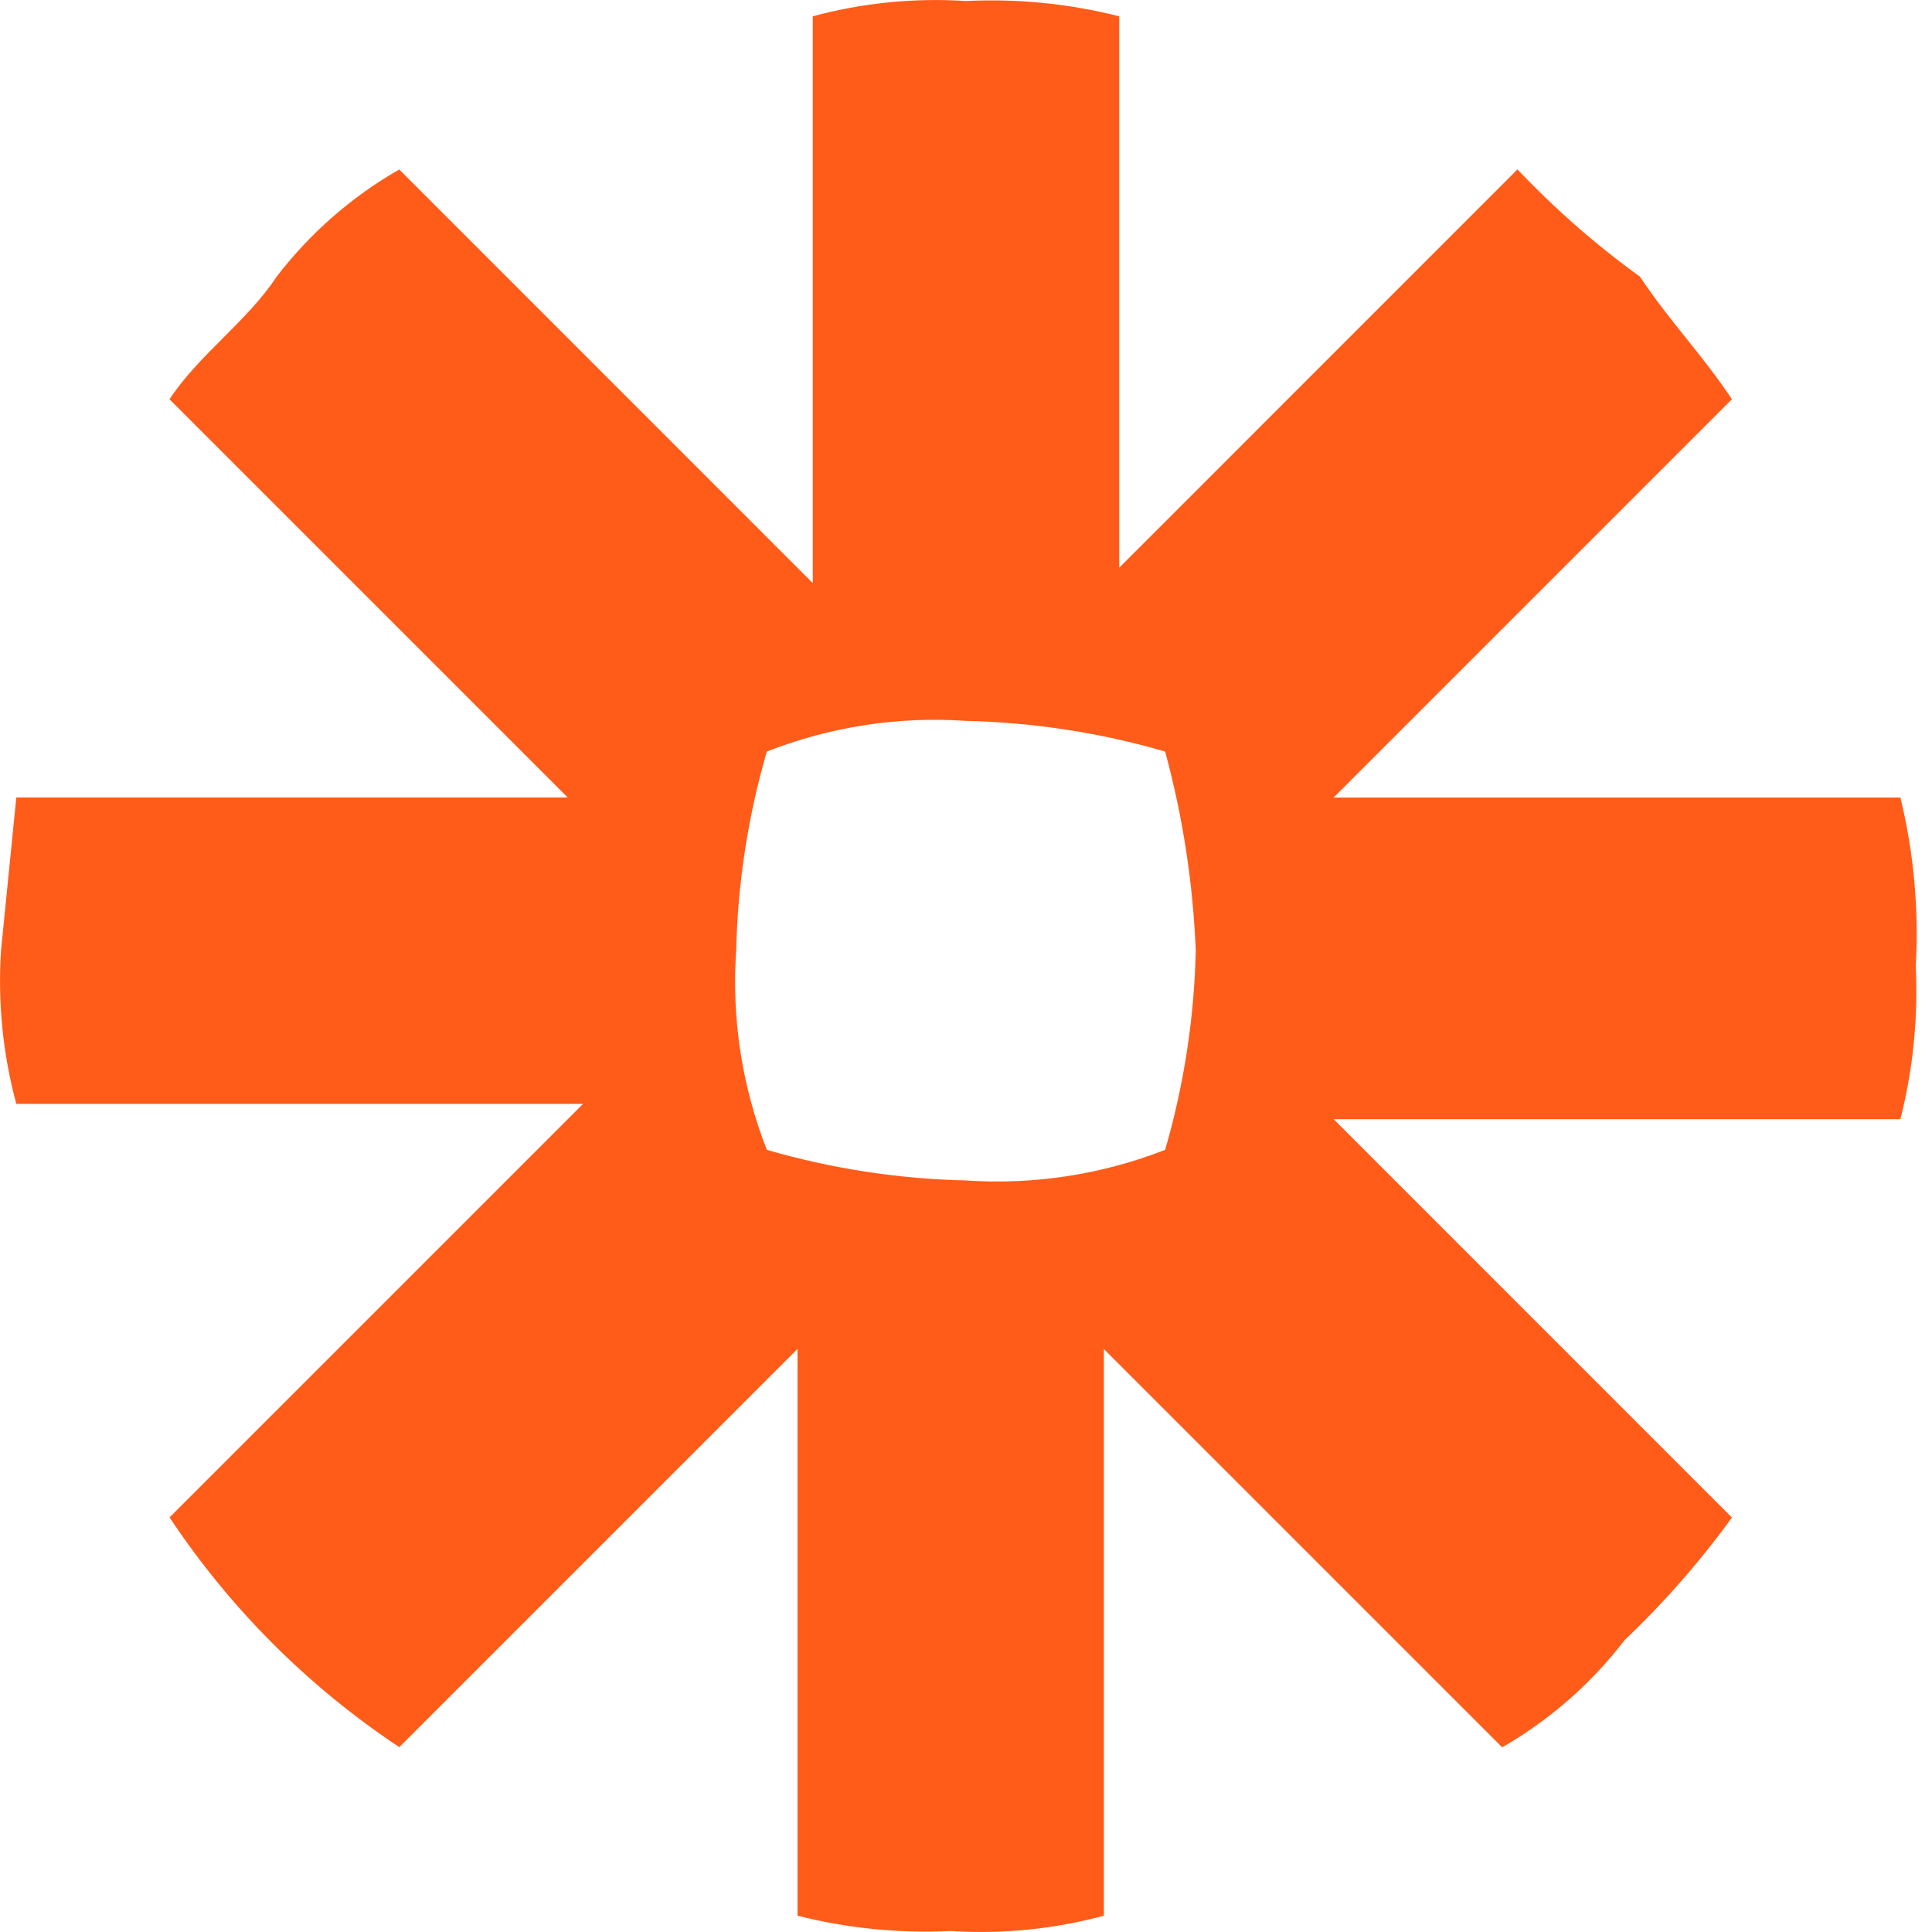
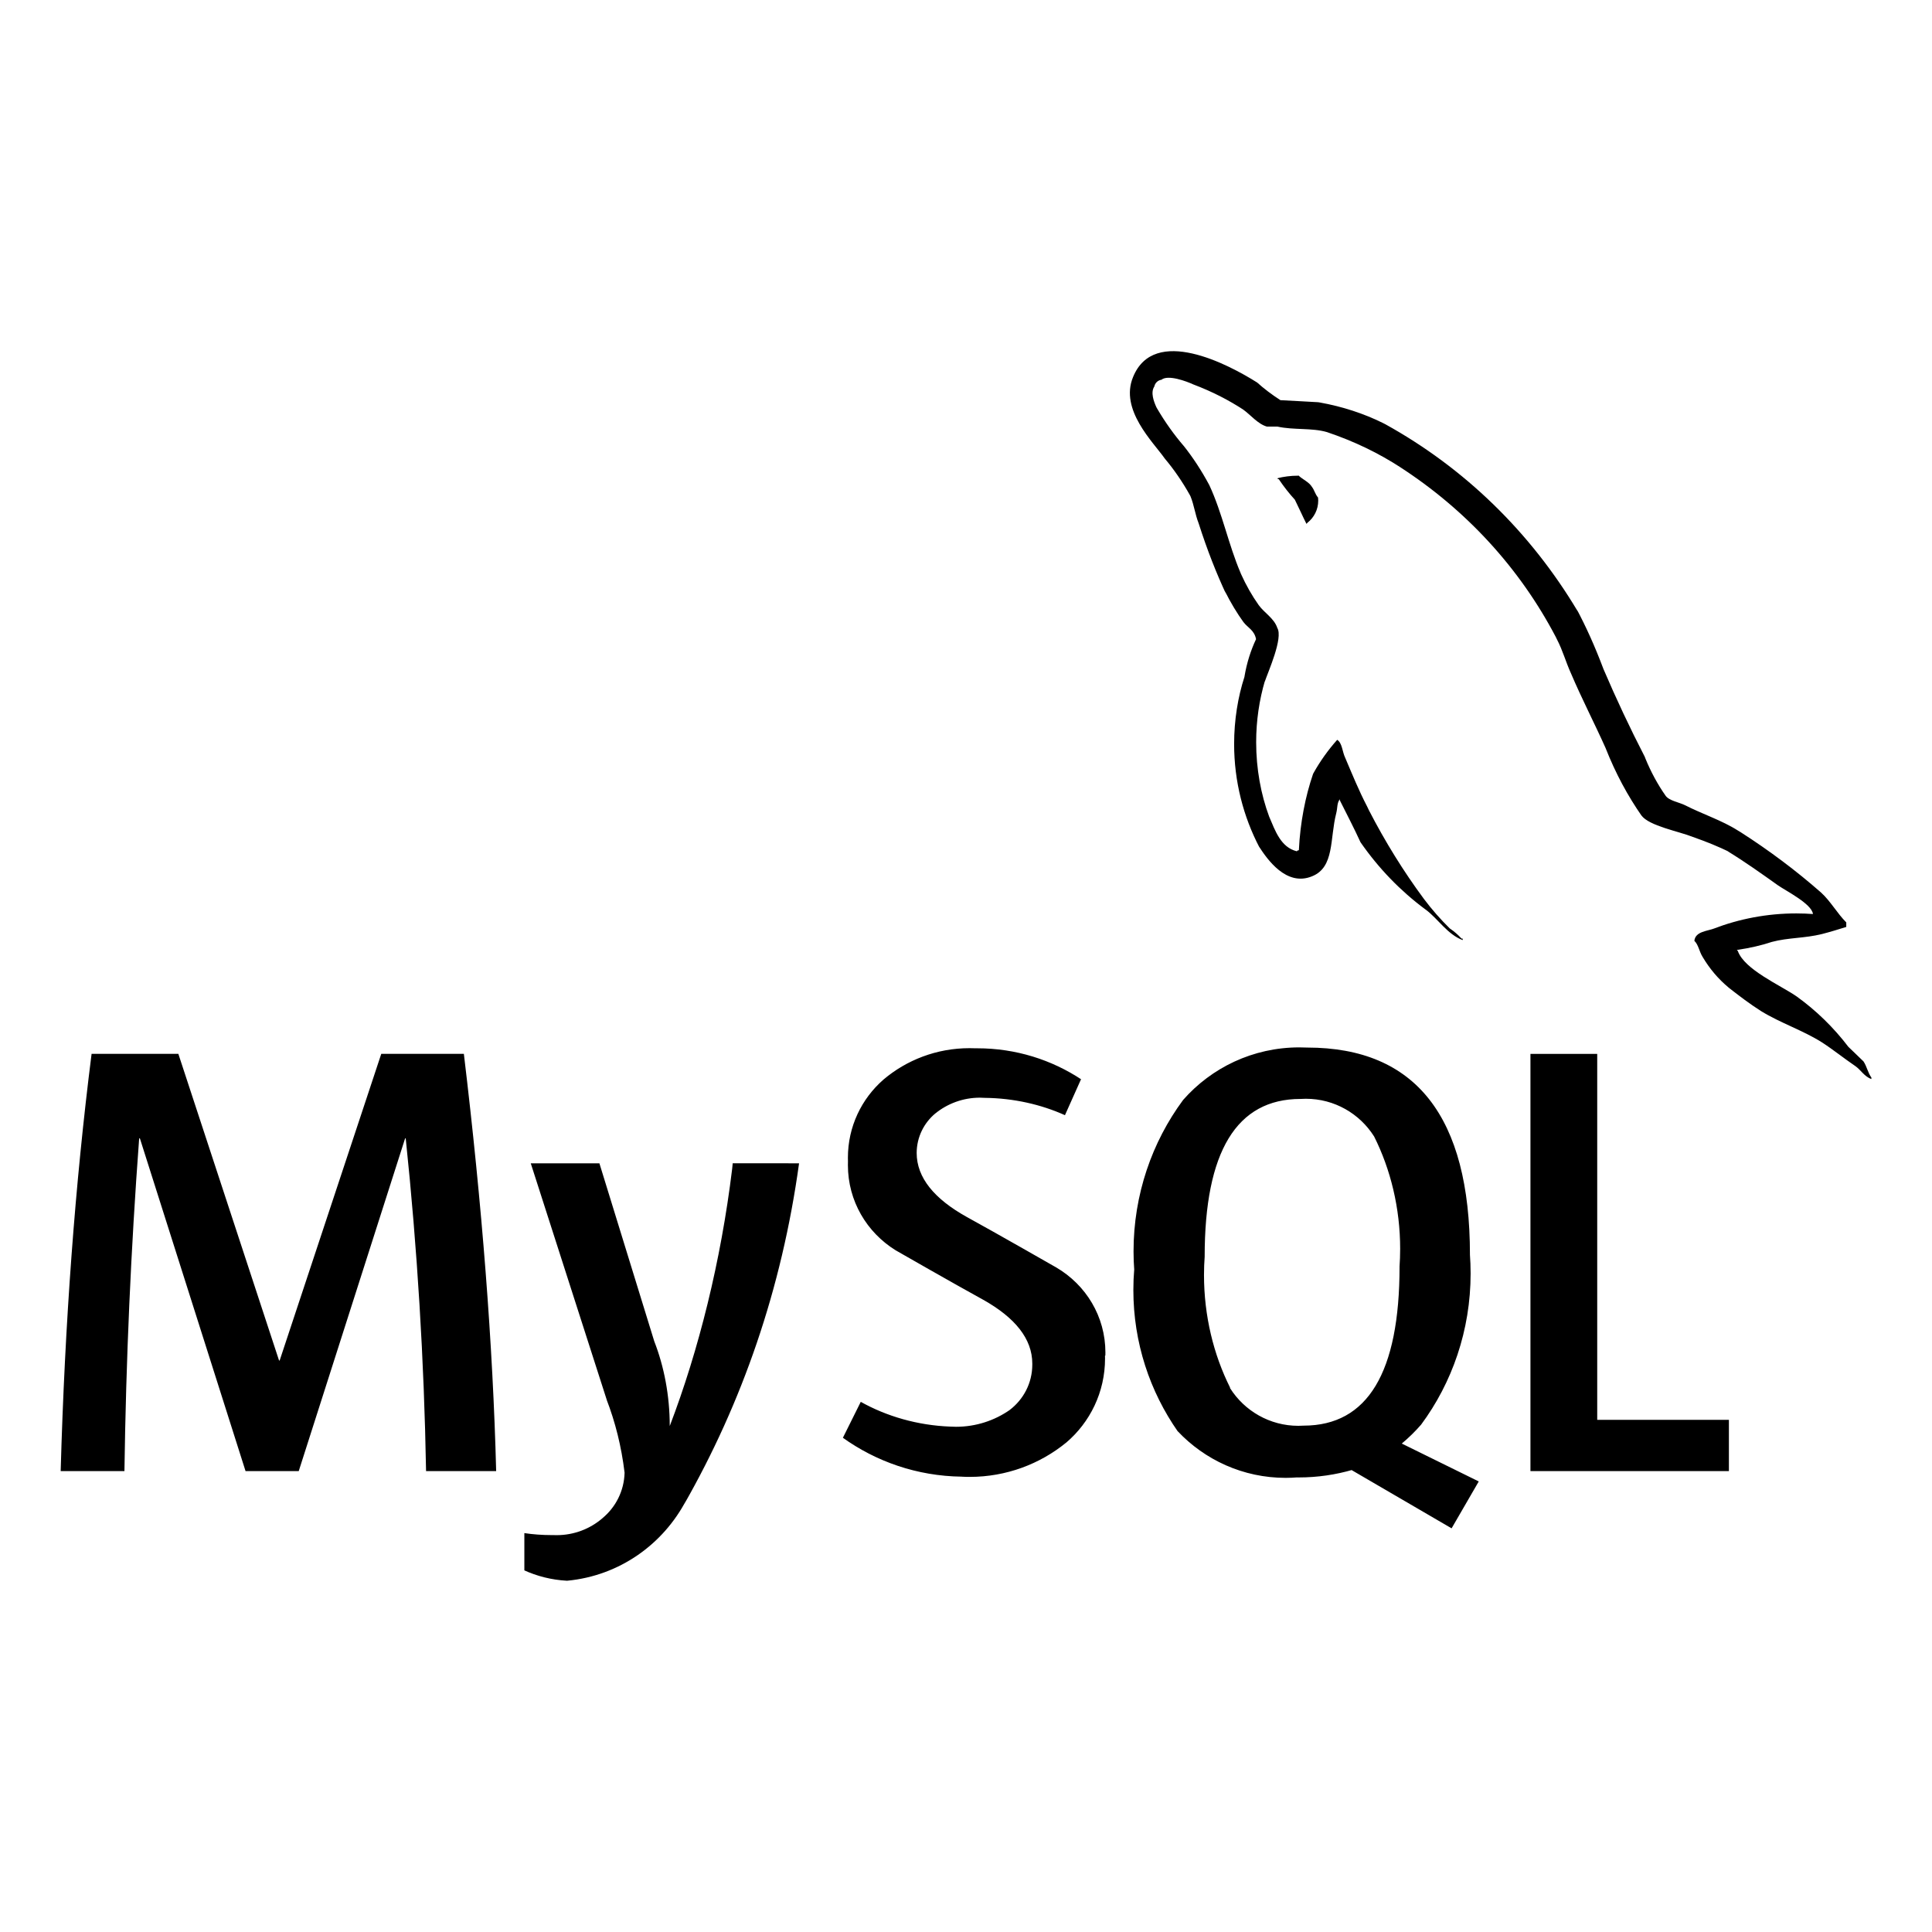
- <svg xmlns="http://www.w3.org/2000/svg" width="25" height="25" fill="none">
-   <path fill="#FF4A00" d="M24.591 10.32h-7.334l5.154-5.154c-.397-.595-.793-.991-1.19-1.586a11.335 11.335 0 0 1-1.585-1.388l-5.153 5.154V.211A6.739 6.739 0 0 0 12.5.013a6.105 6.105 0 0 0-1.983.198v7.334L5.166 2.193A5.352 5.352 0 0 0 3.58 3.58c-.396.595-.99.991-1.387 1.586l5.153 5.153H.211l-.198 1.983a6.105 6.105 0 0 0 .198 1.982h7.334l-5.351 5.351a10.623 10.623 0 0 0 2.973 2.973l5.153-5.153v7.334c.647.164 1.316.23 1.982.198a6.106 6.106 0 0 0 1.982-.198v-7.333l5.154 5.154a5.352 5.352 0 0 0 1.585-1.388c.51-.484.975-1.015 1.388-1.585l-5.154-5.155h7.334c.164-.647.231-1.315.199-1.982a7.432 7.432 0 0 0-.199-2.18Zm-9.118 1.982a10.05 10.05 0 0 1-.396 2.577c-.82.32-1.7.456-2.577.396a10.05 10.05 0 0 1-2.577-.396 5.947 5.947 0 0 1-.397-2.577c.02-.873.153-1.74.397-2.577.819-.322 1.699-.457 2.577-.397.872.02 1.739.153 2.577.397a11.6 11.6 0 0 1 .396 2.577Z" opacity=".9" />
+ <svg xmlns="http://www.w3.org/2000/svg" fill="#000000" width="800px" height="800px" viewBox="0 0 32 32" version="1.1">
+   <path d="M30.026 15.139c-0.082-0.006-0.177-0.010-0.273-0.010-0.484 0-0.947 0.090-1.373 0.254l0.026-0.009c-0.125 0.050-0.325 0.050-0.342 0.209 0.069 0.066 0.079 0.175 0.137 0.267 0.117 0.198 0.261 0.366 0.429 0.506l0.003 0.003c0.175 0.137 0.35 0.27 0.534 0.387 0.325 0.2 0.694 0.319 1.012 0.52 0.181 0.117 0.366 0.266 0.55 0.391 0.091 0.062 0.15 0.175 0.267 0.215v-0.025c-0.057-0.075-0.075-0.184-0.131-0.267-0.084-0.084-0.167-0.159-0.25-0.241-0.248-0.325-0.535-0.603-0.857-0.835l-0.012-0.008c-0.267-0.182-0.852-0.437-0.962-0.744l-0.016-0.018c0.218-0.031 0.412-0.077 0.599-0.139l-0.024 0.007c0.284-0.075 0.544-0.059 0.837-0.132 0.132-0.034 0.266-0.075 0.4-0.117v-0.075c-0.15-0.15-0.262-0.354-0.417-0.494-0.409-0.36-0.86-0.698-1.335-1.002l-0.045-0.027c-0.262-0.167-0.595-0.275-0.871-0.417-0.1-0.050-0.267-0.075-0.325-0.159-0.13-0.185-0.245-0.397-0.336-0.621l-0.008-0.022q-0.368-0.714-0.684-1.453c-0.144-0.383-0.287-0.697-0.448-1.001l0.023 0.047c-0.786-1.319-1.881-2.379-3.188-3.102l-0.043-0.022c-0.309-0.153-0.668-0.272-1.045-0.339l-0.025-0.004c-0.209-0.010-0.417-0.025-0.625-0.034-0.146-0.094-0.272-0.19-0.39-0.296l0.003 0.003c-0.475-0.3-1.704-0.95-2.054-0.090-0.225 0.542 0.334 1.077 0.527 1.352 0.154 0.183 0.294 0.388 0.415 0.605l0.010 0.020c0.059 0.145 0.075 0.294 0.134 0.445 0.145 0.452 0.292 0.823 0.459 1.182l-0.026-0.062c0.099 0.199 0.202 0.368 0.317 0.528l-0.008-0.012c0.067 0.091 0.182 0.134 0.209 0.284-0.086 0.181-0.153 0.391-0.19 0.61l-0.002 0.014c-0.108 0.332-0.171 0.715-0.171 1.112 0 0.621 0.153 1.206 0.423 1.72l-0.010-0.020c0.134 0.207 0.452 0.667 0.878 0.491 0.375-0.15 0.292-0.625 0.4-1.043 0.025-0.1 0.009-0.166 0.060-0.234v0.019c0.117 0.235 0.235 0.459 0.342 0.694 0.302 0.435 0.661 0.805 1.071 1.11l0.013 0.009c0.2 0.15 0.359 0.41 0.609 0.502v-0.025h-0.019c-0.057-0.062-0.12-0.117-0.189-0.164l-0.004-0.002c-0.155-0.152-0.299-0.316-0.429-0.489l-0.008-0.011c-0.326-0.44-0.636-0.938-0.905-1.461l-0.029-0.061c-0.137-0.262-0.252-0.545-0.362-0.804-0.050-0.1-0.050-0.25-0.134-0.3-0.148 0.166-0.281 0.351-0.392 0.55l-0.008 0.016c-0.128 0.373-0.212 0.804-0.234 1.251l-0 0.011c-0.034 0.009-0.017 0-0.034 0.018-0.267-0.065-0.359-0.342-0.459-0.575-0.136-0.366-0.215-0.79-0.215-1.231 0-0.356 0.051-0.7 0.147-1.025l-0.006 0.026c0.059-0.175 0.309-0.727 0.209-0.895-0.052-0.159-0.217-0.25-0.309-0.379-0.109-0.154-0.209-0.329-0.292-0.514l-0.008-0.020c-0.2-0.467-0.3-0.985-0.517-1.452-0.131-0.244-0.269-0.454-0.424-0.65l0.007 0.009c-0.165-0.191-0.317-0.404-0.449-0.63l-0.011-0.020c-0.041-0.091-0.1-0.242-0.034-0.342 0.012-0.058 0.058-0.103 0.117-0.112l0.001-0c0.11-0.090 0.419 0.027 0.527 0.077 0.317 0.12 0.59 0.261 0.843 0.427l-0.016-0.010c0.117 0.082 0.244 0.241 0.394 0.282h0.175c0.267 0.059 0.569 0.018 0.819 0.091 0.459 0.155 0.856 0.349 1.223 0.587l-0.021-0.013c1.104 0.713 1.988 1.677 2.586 2.816l0.020 0.041c0.1 0.192 0.144 0.369 0.235 0.569 0.175 0.412 0.391 0.829 0.569 1.227 0.169 0.428 0.369 0.798 0.607 1.139l-0.012-0.018c0.125 0.175 0.627 0.266 0.852 0.357 0.237 0.083 0.427 0.162 0.611 0.251l-0.037-0.016c0.287 0.175 0.567 0.375 0.837 0.567 0.137 0.095 0.554 0.304 0.579 0.472zM18.302 22.452c0 0.015 0.001 0.032 0.001 0.049 0 0.558-0.249 1.057-0.643 1.393l-0.003 0.002c-0.432 0.352-0.989 0.566-1.596 0.566-0.047 0-0.094-0.001-0.14-0.004l0.006 0c-0.739-0.010-1.419-0.25-1.976-0.651l0.010 0.007 0.296-0.595c0.429 0.24 0.939 0.389 1.481 0.41l0.006 0c0.027 0.002 0.058 0.003 0.090 0.003 0.332 0 0.641-0.104 0.894-0.281l-0.005 0.003c0.229-0.174 0.375-0.446 0.375-0.752 0-0.006-0-0.011-0-0.017v0.001c0-0.412-0.287-0.762-0.81-1.056-0.485-0.266-1.453-0.821-1.453-0.821-0.478-0.296-0.791-0.817-0.791-1.411 0-0.021 0-0.042 0.001-0.063l-0 0.003c-0.001-0.019-0.001-0.041-0.001-0.063 0-0.515 0.227-0.977 0.586-1.291l0.002-0.002c0.382-0.324 0.881-0.521 1.426-0.521 0.035 0 0.069 0.001 0.103 0.002l-0.005-0c0.009-0 0.020-0 0.031-0 0.639 0 1.234 0.191 1.73 0.52l-0.012-0.007-0.266 0.595c-0.391-0.176-0.847-0.282-1.327-0.287l-0.002-0c-0.024-0.002-0.051-0.003-0.079-0.003-0.28 0-0.538 0.098-0.74 0.262l0.002-0.002c-0.189 0.157-0.309 0.392-0.31 0.655v0c0 0.41 0.292 0.762 0.832 1.062 0.491 0.269 1.483 0.837 1.483 0.837 0.488 0.287 0.811 0.809 0.811 1.407 0 0.018-0 0.037-0.001 0.055l0-0.003zM20.374 22.983c-0.273-0.545-0.432-1.187-0.432-1.866 0-0.107 0.004-0.213 0.012-0.317l-0.001 0.014q0-2.611 1.587-2.612c0.026-0.002 0.057-0.003 0.089-0.003 0.475 0 0.892 0.248 1.129 0.622l0.003 0.005c0.271 0.542 0.43 1.182 0.43 1.858 0 0.104-0.004 0.207-0.011 0.309l0.001-0.014q0 2.632-1.587 2.634c-0.027 0.002-0.058 0.003-0.089 0.003-0.475 0-0.893-0.248-1.13-0.622l-0.003-0.005zM24.488 24.535l-1.27-0.625c0.116-0.097 0.22-0.199 0.316-0.309l0.003-0.003c0.513-0.692 0.821-1.563 0.821-2.505 0-0.109-0.004-0.217-0.012-0.324l0.001 0.014q0-3.43-2.693-3.432c-0.040-0.002-0.087-0.003-0.134-0.003-0.767 0-1.456 0.337-1.925 0.872l-0.002 0.003c-0.511 0.692-0.818 1.562-0.818 2.504 0 0.106 0.004 0.211 0.012 0.315l-0.001-0.014c-0.009 0.101-0.014 0.219-0.014 0.338 0 0.874 0.274 1.684 0.74 2.349l-0.009-0.013c0.449 0.478 1.086 0.776 1.791 0.776 0.066 0 0.131-0.003 0.195-0.008l-0.009 0.001c0.009 0 0.021 0 0.032 0 0.311 0 0.612-0.045 0.897-0.128l-0.022 0.006 1.656 0.965 0.45-0.777zM28.636 24.366h-3.287v-6.91h1.106v6.061h2.181zM13.235 19.268c-0.287 2.084-0.944 3.965-1.905 5.65l0.040-0.077c-0.385 0.741-1.113 1.257-1.968 1.34l-0.010 0.001c-0.259-0.014-0.5-0.076-0.719-0.177l0.012 0.005v-0.617c0.137 0.021 0.295 0.033 0.456 0.033 0.009 0 0.018-0 0.028-0h-0.001c0.016 0.001 0.034 0.001 0.052 0.001 0.289 0 0.554-0.105 0.758-0.28l-0.002 0.001c0.22-0.181 0.361-0.451 0.369-0.755l0-0.001c-0.053-0.438-0.154-0.837-0.299-1.214l0.012 0.034-1.267-3.944h1.137l0.909 2.949c0.162 0.416 0.256 0.898 0.256 1.401 0 0.001 0 0.002 0 0.002v-0c0.482-1.262 0.848-2.734 1.034-4.261l0.009-0.092zM8.215 24.366h-1.158q-0.049-2.761-0.337-5.511h-0.010l-1.762 5.511h-0.881l-1.75-5.511h-0.012q-0.205 2.751-0.244 5.511h-1.056q0.103-3.685 0.512-6.911h1.437l1.668 5.079h0.010l1.683-5.079h1.368q0.454 3.777 0.535 6.911zM21.505 7.879c-0.002 0-0.005-0-0.008-0-0.119 0-0.234 0.015-0.344 0.043l0.010-0.002v0.016h0.017c0.086 0.128 0.174 0.239 0.269 0.343l-0.002-0.002c0.067 0.134 0.125 0.267 0.192 0.4l0.017-0.019c0.109-0.086 0.178-0.218 0.178-0.366 0-0.018-0.001-0.035-0.003-0.053l0 0.002c-0.050-0.059-0.057-0.117-0.1-0.175-0.050-0.084-0.157-0.125-0.225-0.191z" />
</svg>
